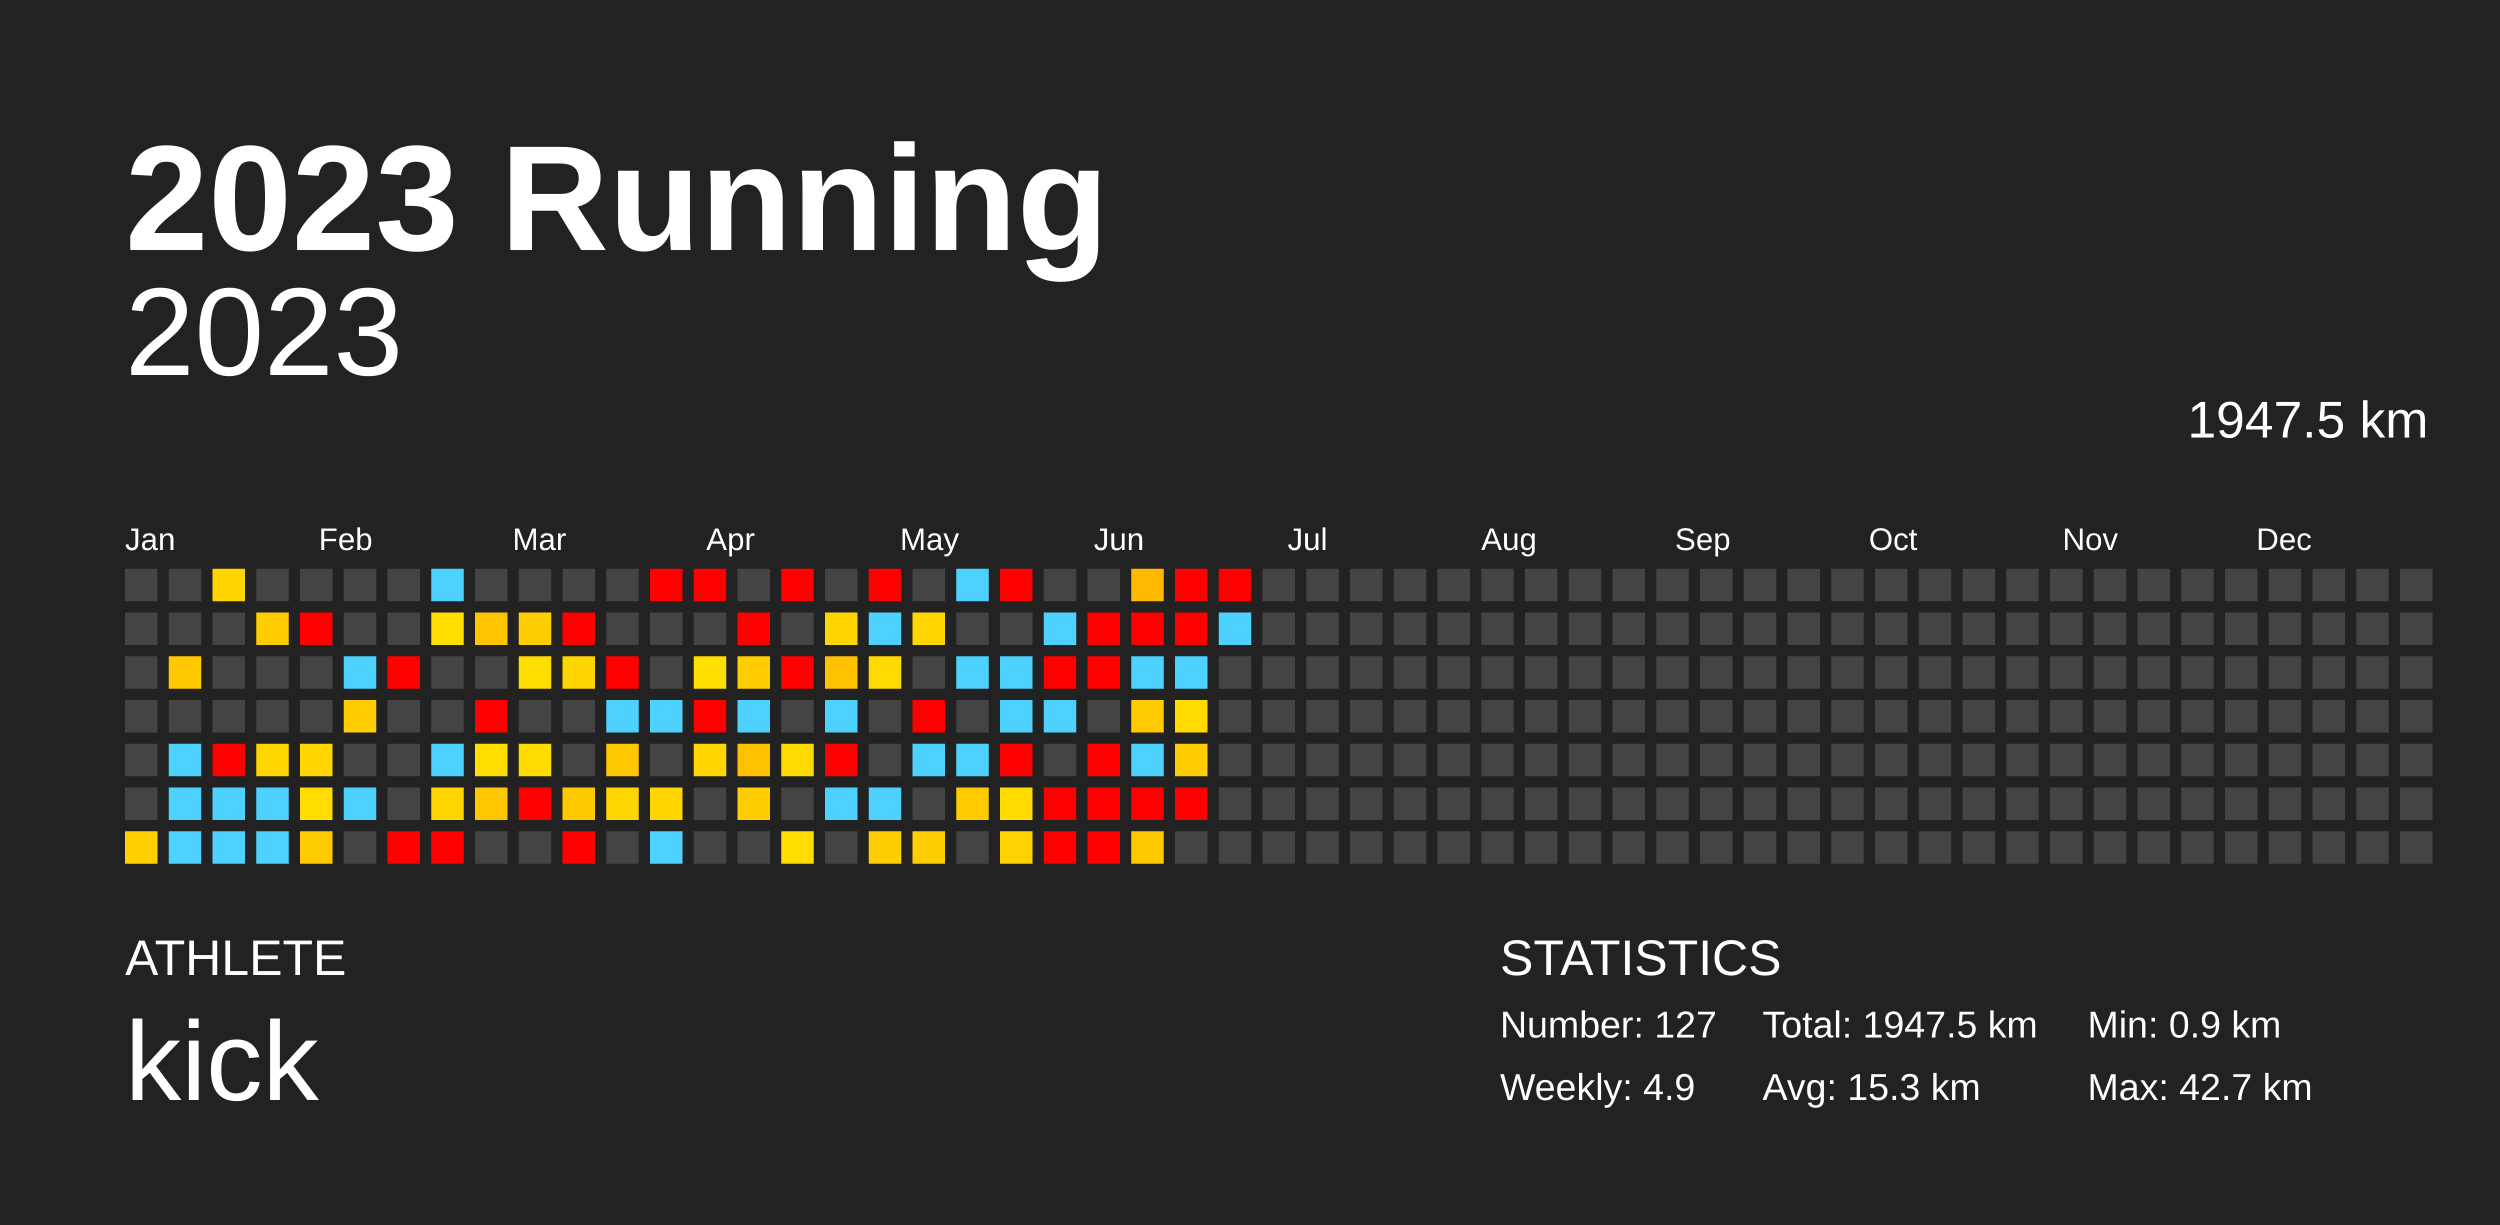
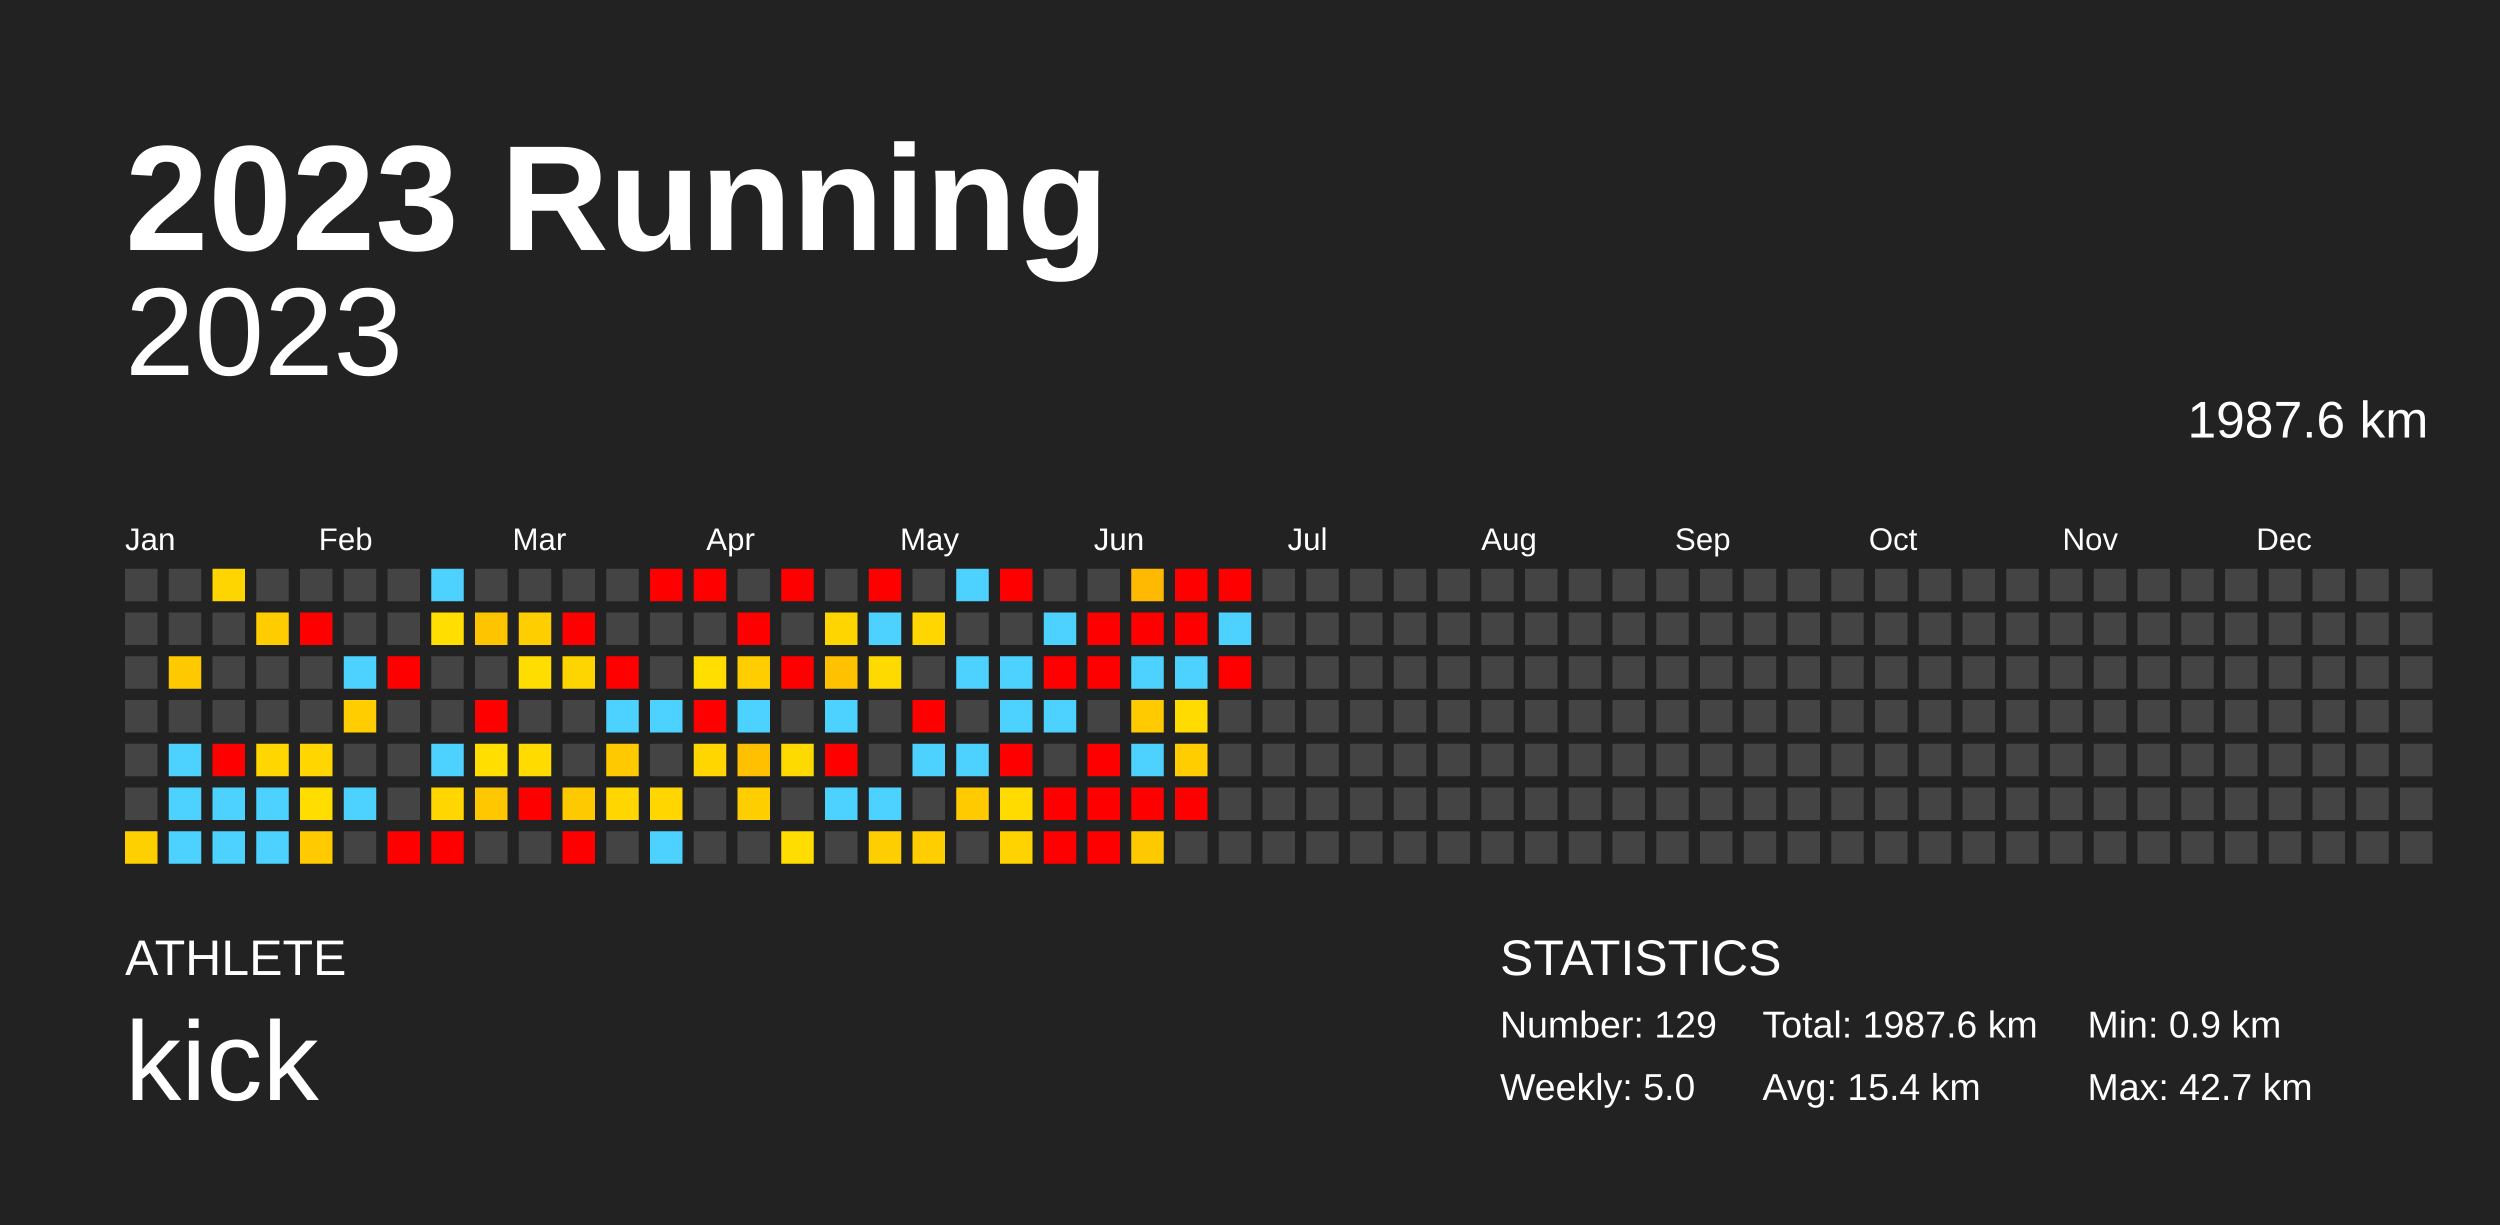
<svg xmlns="http://www.w3.org/2000/svg" baseProfile="full" height="98mm" version="1.1" viewBox="0,0,200,98" width="200mm">
  <defs />
  <rect fill="#222222" height="98" width="200" x="0" y="0" />
  <text fill="#FFFFFF" style="font-size:12px; font-family:Arial; font-weight:bold;" x="10" y="20">2023 Running</text>
  <text fill="#FFFFFF" style="font-size:4px; font-family:Arial" x="10" y="78">ATHLETE</text>
  <text fill="#FFFFFF" style="font-size:9px; font-family:Arial" x="10" y="88">kick</text>
  <text fill="#FFFFFF" style="font-size:4px; font-family:Arial" x="120" y="78">STATISTICS</text>
-   <text fill="#FFFFFF" style="font-size:3px; font-family:Arial" x="120" y="83">Number: 127</text>
-   <text fill="#FFFFFF" style="font-size:3px; font-family:Arial" x="120" y="88">Weekly: 4.9</text>
-   <text fill="#FFFFFF" style="font-size:3px; font-family:Arial" x="141" y="83">Total: 1947.5 km</text>
-   <text fill="#FFFFFF" style="font-size:3px; font-family:Arial" x="141" y="88">Avg: 15.3 km</text>
+   <text fill="#FFFFFF" style="font-size:3px; font-family:Arial" x="120" y="83">Number: 129</text>
+   <text fill="#FFFFFF" style="font-size:3px; font-family:Arial" x="120" y="88">Weekly: 5.0</text>
+   <text fill="#FFFFFF" style="font-size:3px; font-family:Arial" x="141" y="83">Total: 1987.6 km</text>
+   <text fill="#FFFFFF" style="font-size:3px; font-family:Arial" x="141" y="88">Avg: 15.4 km</text>
  <text fill="#FFFFFF" style="font-size:3px; font-family:Arial" x="167" y="83">Min: 0.9 km</text>
  <text fill="#FFFFFF" style="font-size:3px; font-family:Arial" x="167" y="88">Max: 42.7 km</text>
  <text alignment-baseline="hanging" fill="#FFFFFF" style="font-size:10.0px; font-family:Arial;" x="10" y="30">2023</text>
-   <text alignment-baseline="hanging" fill="#FFFFFF" style="font-size:4.125px; font-family:Arial;" x="175" y="35">1947.5 km</text>
+   <text alignment-baseline="hanging" fill="#FFFFFF" style="font-size:4.125px; font-family:Arial;" x="175" y="35">1987.6 km</text>
  <text fill="#FFFFFF" style="font-size:2.5px; font-family:Arial" x="10.0" y="44">Jan</text>
  <text fill="#FFFFFF" style="font-size:2.5px; font-family:Arial" x="25.5" y="44">Feb</text>
  <text fill="#FFFFFF" style="font-size:2.5px; font-family:Arial" x="41.0" y="44">Mar</text>
  <text fill="#FFFFFF" style="font-size:2.5px; font-family:Arial" x="56.5" y="44">Apr</text>
  <text fill="#FFFFFF" style="font-size:2.5px; font-family:Arial" x="72.0" y="44">May</text>
  <text fill="#FFFFFF" style="font-size:2.5px; font-family:Arial" x="87.5" y="44">Jun</text>
  <text fill="#FFFFFF" style="font-size:2.5px; font-family:Arial" x="103.0" y="44">Jul</text>
  <text fill="#FFFFFF" style="font-size:2.5px; font-family:Arial" x="118.5" y="44">Aug</text>
  <text fill="#FFFFFF" style="font-size:2.5px; font-family:Arial" x="134.0" y="44">Sep</text>
  <text fill="#FFFFFF" style="font-size:2.5px; font-family:Arial" x="149.5" y="44">Oct</text>
  <text fill="#FFFFFF" style="font-size:2.5px; font-family:Arial" x="165.0" y="44">Nov</text>
  <text fill="#FFFFFF" style="font-size:2.5px; font-family:Arial" x="180.5" y="44">Dec</text>
  <rect fill="#444444" height="2.6" width="2.6" x="10.0" y="45.5" />
  <rect fill="#444444" height="2.6" width="2.6" x="10.0" y="49.0" />
  <rect fill="#444444" height="2.6" width="2.6" x="10.0" y="52.5" />
  <rect fill="#444444" height="2.6" width="2.6" x="10.0" y="56.0" />
  <rect fill="#444444" height="2.6" width="2.6" x="10.0" y="59.5" />
  <rect fill="#444444" height="2.6" width="2.6" x="10.0" y="63.0" />
  <rect fill="#ffd000" height="2.6" width="2.6" x="10.0" y="66.5" />
  <rect fill="#444444" height="2.6" width="2.6" x="13.5" y="45.5" />
  <rect fill="#444444" height="2.6" width="2.6" x="13.5" y="49.0" />
  <rect fill="#ffc900" height="2.6" width="2.6" x="13.5" y="52.5" />
  <rect fill="#444444" height="2.6" width="2.6" x="13.5" y="56.0" />
  <rect fill="#4dd2ff" height="2.6" width="2.6" x="13.5" y="59.5" />
  <rect fill="#4dd2ff" height="2.6" width="2.6" x="13.5" y="63.0" />
  <rect fill="#4dd2ff" height="2.6" width="2.6" x="13.5" y="66.5" />
  <rect fill="#ffd500" height="2.6" width="2.6" x="17.0" y="45.5" />
  <rect fill="#444444" height="2.6" width="2.6" x="17.0" y="49.0" />
  <rect fill="#444444" height="2.6" width="2.6" x="17.0" y="52.5" />
  <rect fill="#444444" height="2.6" width="2.6" x="17.0" y="56.0" />
  <rect fill="red" height="2.6" width="2.6" x="17.0" y="59.5" />
  <rect fill="#4dd2ff" height="2.6" width="2.6" x="17.0" y="63.0" />
  <rect fill="#4dd2ff" height="2.6" width="2.6" x="17.0" y="66.5" />
  <rect fill="#444444" height="2.6" width="2.6" x="20.5" y="45.5" />
  <rect fill="#ffcc00" height="2.6" width="2.6" x="20.5" y="49.0" />
  <rect fill="#444444" height="2.6" width="2.6" x="20.5" y="52.5" />
  <rect fill="#444444" height="2.6" width="2.6" x="20.5" y="56.0" />
  <rect fill="#ffd600" height="2.6" width="2.6" x="20.5" y="59.5" />
  <rect fill="#4dd2ff" height="2.6" width="2.6" x="20.5" y="63.0" />
  <rect fill="#4dd2ff" height="2.6" width="2.6" x="20.5" y="66.5" />
  <rect fill="#444444" height="2.6" width="2.6" x="24.0" y="45.5" />
  <rect fill="red" height="2.6" width="2.6" x="24.0" y="49.0" />
  <rect fill="#444444" height="2.6" width="2.6" x="24.0" y="52.5" />
  <rect fill="#444444" height="2.6" width="2.6" x="24.0" y="56.0" />
  <rect fill="#ffd600" height="2.6" width="2.6" x="24.0" y="59.5" />
  <rect fill="#ffdd00" height="2.6" width="2.6" x="24.0" y="63.0" />
  <rect fill="#ffca00" height="2.6" width="2.6" x="24.0" y="66.5" />
  <rect fill="#444444" height="2.6" width="2.6" x="27.5" y="45.5" />
  <rect fill="#444444" height="2.6" width="2.6" x="27.5" y="49.0" />
  <rect fill="#4dd2ff" height="2.6" width="2.6" x="27.5" y="52.5" />
  <rect fill="#ffcd00" height="2.6" width="2.6" x="27.5" y="56.0" />
  <rect fill="#444444" height="2.6" width="2.6" x="27.5" y="59.5" />
  <rect fill="#4dd2ff" height="2.6" width="2.6" x="27.5" y="63.0" />
  <rect fill="#444444" height="2.6" width="2.6" x="27.5" y="66.5" />
  <rect fill="#444444" height="2.6" width="2.6" x="31.0" y="45.5" />
  <rect fill="#444444" height="2.6" width="2.6" x="31.0" y="49.0" />
  <rect fill="red" height="2.6" width="2.6" x="31.0" y="52.5" />
  <rect fill="#444444" height="2.6" width="2.6" x="31.0" y="56.0" />
  <rect fill="#444444" height="2.6" width="2.6" x="31.0" y="59.5" />
  <rect fill="#444444" height="2.6" width="2.6" x="31.0" y="63.0" />
  <rect fill="red" height="2.6" width="2.6" x="31.0" y="66.5" />
  <rect fill="#4dd2ff" height="2.6" width="2.6" x="34.5" y="45.5" />
  <rect fill="#ffde00" height="2.6" width="2.6" x="34.5" y="49.0" />
  <rect fill="#444444" height="2.6" width="2.6" x="34.5" y="52.5" />
  <rect fill="#444444" height="2.6" width="2.6" x="34.5" y="56.0" />
  <rect fill="#4dd2ff" height="2.6" width="2.6" x="34.5" y="59.5" />
  <rect fill="#ffd600" height="2.6" width="2.6" x="34.5" y="63.0" />
  <rect fill="red" height="2.6" width="2.6" x="34.5" y="66.5" />
  <rect fill="#444444" height="2.6" width="2.6" x="38.0" y="45.5" />
  <rect fill="#ffc400" height="2.6" width="2.6" x="38.0" y="49.0" />
  <rect fill="#444444" height="2.6" width="2.6" x="38.0" y="52.5" />
  <rect fill="red" height="2.6" width="2.6" x="38.0" y="56.0" />
  <rect fill="#ffde00" height="2.6" width="2.6" x="38.0" y="59.5" />
  <rect fill="#ffc700" height="2.6" width="2.6" x="38.0" y="63.0" />
  <rect fill="#444444" height="2.6" width="2.6" x="38.0" y="66.5" />
  <rect fill="#444444" height="2.6" width="2.6" x="41.5" y="45.5" />
  <rect fill="#ffce00" height="2.6" width="2.6" x="41.5" y="49.0" />
  <rect fill="#ffdd00" height="2.6" width="2.6" x="41.5" y="52.5" />
  <rect fill="#444444" height="2.6" width="2.6" x="41.5" y="56.0" />
  <rect fill="#ffdb00" height="2.6" width="2.6" x="41.5" y="59.5" />
  <rect fill="red" height="2.6" width="2.6" x="41.5" y="63.0" />
  <rect fill="#444444" height="2.6" width="2.6" x="41.5" y="66.5" />
  <rect fill="#444444" height="2.6" width="2.6" x="45.0" y="45.5" />
  <rect fill="red" height="2.6" width="2.6" x="45.0" y="49.0" />
  <rect fill="#ffd500" height="2.6" width="2.6" x="45.0" y="52.5" />
  <rect fill="#444444" height="2.6" width="2.6" x="45.0" y="56.0" />
  <rect fill="#444444" height="2.6" width="2.6" x="45.0" y="59.5" />
  <rect fill="#ffc900" height="2.6" width="2.6" x="45.0" y="63.0" />
  <rect fill="red" height="2.6" width="2.6" x="45.0" y="66.5" />
  <rect fill="#444444" height="2.6" width="2.6" x="48.5" y="45.5" />
  <rect fill="#444444" height="2.6" width="2.6" x="48.5" y="49.0" />
  <rect fill="red" height="2.6" width="2.6" x="48.5" y="52.5" />
  <rect fill="#4dd2ff" height="2.6" width="2.6" x="48.5" y="56.0" />
  <rect fill="#ffc900" height="2.6" width="2.6" x="48.5" y="59.5" />
  <rect fill="#ffd600" height="2.6" width="2.6" x="48.5" y="63.0" />
  <rect fill="#444444" height="2.6" width="2.6" x="48.5" y="66.5" />
  <rect fill="red" height="2.6" width="2.6" x="52.0" y="45.5" />
  <rect fill="#444444" height="2.6" width="2.6" x="52.0" y="49.0" />
  <rect fill="#444444" height="2.6" width="2.6" x="52.0" y="52.5" />
  <rect fill="#4dd2ff" height="2.6" width="2.6" x="52.0" y="56.0" />
  <rect fill="#444444" height="2.6" width="2.6" x="52.0" y="59.5" />
  <rect fill="#ffd600" height="2.6" width="2.6" x="52.0" y="63.0" />
  <rect fill="#4dd2ff" height="2.6" width="2.6" x="52.0" y="66.5" />
  <rect fill="red" height="2.6" width="2.6" x="55.5" y="45.5" />
  <rect fill="#444444" height="2.6" width="2.6" x="55.5" y="49.0" />
  <rect fill="#ffde00" height="2.6" width="2.6" x="55.5" y="52.5" />
  <rect fill="red" height="2.6" width="2.6" x="55.5" y="56.0" />
  <rect fill="#ffd600" height="2.6" width="2.6" x="55.5" y="59.5" />
  <rect fill="#444444" height="2.6" width="2.6" x="55.5" y="63.0" />
  <rect fill="#444444" height="2.6" width="2.6" x="55.5" y="66.5" />
  <rect fill="#444444" height="2.6" width="2.6" x="59.0" y="45.5" />
  <rect fill="red" height="2.6" width="2.6" x="59.0" y="49.0" />
  <rect fill="#ffcd00" height="2.6" width="2.6" x="59.0" y="52.5" />
  <rect fill="#4dd2ff" height="2.6" width="2.6" x="59.0" y="56.0" />
  <rect fill="#ffc000" height="2.6" width="2.6" x="59.0" y="59.5" />
  <rect fill="#ffce00" height="2.6" width="2.6" x="59.0" y="63.0" />
  <rect fill="#444444" height="2.6" width="2.6" x="59.0" y="66.5" />
  <rect fill="red" height="2.6" width="2.6" x="62.5" y="45.5" />
  <rect fill="#444444" height="2.6" width="2.6" x="62.5" y="49.0" />
  <rect fill="red" height="2.6" width="2.6" x="62.5" y="52.5" />
  <rect fill="#444444" height="2.6" width="2.6" x="62.5" y="56.0" />
  <rect fill="#ffda00" height="2.6" width="2.6" x="62.5" y="59.5" />
  <rect fill="#444444" height="2.6" width="2.6" x="62.5" y="63.0" />
  <rect fill="#ffdd00" height="2.6" width="2.6" x="62.5" y="66.5" />
  <rect fill="#444444" height="2.6" width="2.6" x="66.0" y="45.5" />
  <rect fill="#ffd500" height="2.6" width="2.6" x="66.0" y="49.0" />
  <rect fill="#ffc100" height="2.6" width="2.6" x="66.0" y="52.5" />
  <rect fill="#4dd2ff" height="2.6" width="2.6" x="66.0" y="56.0" />
  <rect fill="red" height="2.6" width="2.6" x="66.0" y="59.5" />
  <rect fill="#4dd2ff" height="2.6" width="2.6" x="66.0" y="63.0" />
  <rect fill="#444444" height="2.6" width="2.6" x="66.0" y="66.5" />
  <rect fill="red" height="2.6" width="2.6" x="69.5" y="45.5" />
  <rect fill="#4dd2ff" height="2.6" width="2.6" x="69.5" y="49.0" />
  <rect fill="#ffda00" height="2.6" width="2.6" x="69.5" y="52.5" />
  <rect fill="#444444" height="2.6" width="2.6" x="69.5" y="56.0" />
  <rect fill="#444444" height="2.6" width="2.6" x="69.5" y="59.5" />
  <rect fill="#4dd2ff" height="2.6" width="2.6" x="69.5" y="63.0" />
  <rect fill="#ffce00" height="2.6" width="2.6" x="69.5" y="66.5" />
  <rect fill="#444444" height="2.6" width="2.6" x="73.0" y="45.5" />
  <rect fill="#ffd600" height="2.6" width="2.6" x="73.0" y="49.0" />
  <rect fill="#444444" height="2.6" width="2.6" x="73.0" y="52.5" />
  <rect fill="red" height="2.6" width="2.6" x="73.0" y="56.0" />
  <rect fill="#4dd2ff" height="2.6" width="2.6" x="73.0" y="59.5" />
  <rect fill="#444444" height="2.6" width="2.6" x="73.0" y="63.0" />
  <rect fill="#ffce00" height="2.6" width="2.6" x="73.0" y="66.5" />
  <rect fill="#4dd2ff" height="2.6" width="2.6" x="76.5" y="45.5" />
  <rect fill="#444444" height="2.6" width="2.6" x="76.5" y="49.0" />
  <rect fill="#4dd2ff" height="2.6" width="2.6" x="76.5" y="52.5" />
  <rect fill="#444444" height="2.6" width="2.6" x="76.5" y="56.0" />
  <rect fill="#4dd2ff" height="2.6" width="2.6" x="76.5" y="59.5" />
  <rect fill="#ffca00" height="2.6" width="2.6" x="76.5" y="63.0" />
  <rect fill="#444444" height="2.6" width="2.6" x="76.5" y="66.5" />
  <rect fill="red" height="2.6" width="2.6" x="80.0" y="45.5" />
  <rect fill="#444444" height="2.6" width="2.6" x="80.0" y="49.0" />
  <rect fill="#4dd2ff" height="2.6" width="2.6" x="80.0" y="52.5" />
  <rect fill="#4dd2ff" height="2.6" width="2.6" x="80.0" y="56.0" />
  <rect fill="red" height="2.6" width="2.6" x="80.0" y="59.5" />
  <rect fill="#ffdb00" height="2.6" width="2.6" x="80.0" y="63.0" />
  <rect fill="#ffd300" height="2.6" width="2.6" x="80.0" y="66.5" />
  <rect fill="#444444" height="2.6" width="2.6" x="83.5" y="45.5" />
  <rect fill="#4dd2ff" height="2.6" width="2.6" x="83.5" y="49.0" />
  <rect fill="red" height="2.6" width="2.6" x="83.5" y="52.5" />
  <rect fill="#4dd2ff" height="2.6" width="2.6" x="83.5" y="56.0" />
  <rect fill="#444444" height="2.6" width="2.6" x="83.5" y="59.5" />
  <rect fill="red" height="2.6" width="2.6" x="83.5" y="63.0" />
  <rect fill="red" height="2.6" width="2.6" x="83.5" y="66.5" />
  <rect fill="#444444" height="2.6" width="2.6" x="87.0" y="45.5" />
  <rect fill="red" height="2.6" width="2.6" x="87.0" y="49.0" />
  <rect fill="red" height="2.6" width="2.6" x="87.0" y="52.5" />
  <rect fill="#444444" height="2.6" width="2.6" x="87.0" y="56.0" />
  <rect fill="red" height="2.6" width="2.6" x="87.0" y="59.5" />
  <rect fill="red" height="2.6" width="2.6" x="87.0" y="63.0" />
  <rect fill="red" height="2.6" width="2.6" x="87.0" y="66.5" />
  <rect fill="#ffb900" height="2.6" width="2.6" x="90.5" y="45.5" />
  <rect fill="red" height="2.6" width="2.6" x="90.5" y="49.0" />
  <rect fill="#4dd2ff" height="2.6" width="2.6" x="90.5" y="52.5" />
  <rect fill="#ffca00" height="2.6" width="2.6" x="90.5" y="56.0" />
  <rect fill="#4dd2ff" height="2.6" width="2.6" x="90.5" y="59.5" />
  <rect fill="red" height="2.6" width="2.6" x="90.5" y="63.0" />
  <rect fill="#ffc900" height="2.6" width="2.6" x="90.5" y="66.5" />
  <rect fill="red" height="2.6" width="2.6" x="94.0" y="45.5" />
  <rect fill="red" height="2.6" width="2.6" x="94.0" y="49.0" />
  <rect fill="#4dd2ff" height="2.6" width="2.6" x="94.0" y="52.5" />
  <rect fill="#ffdb00" height="2.6" width="2.6" x="94.0" y="56.0" />
  <rect fill="#ffcd00" height="2.6" width="2.6" x="94.0" y="59.5" />
  <rect fill="red" height="2.6" width="2.6" x="94.0" y="63.0" />
  <rect fill="#444444" height="2.6" width="2.6" x="94.0" y="66.5" />
  <rect fill="red" height="2.6" width="2.6" x="97.5" y="45.5" />
  <rect fill="#4dd2ff" height="2.6" width="2.6" x="97.5" y="49.0" />
-   <rect fill="#444444" height="2.6" width="2.6" x="97.5" y="52.5" />
+   <rect fill="red" height="2.6" width="2.6" x="97.5" y="52.5" />
  <rect fill="#444444" height="2.6" width="2.6" x="97.5" y="56.0" />
  <rect fill="#444444" height="2.6" width="2.6" x="97.5" y="59.5" />
  <rect fill="#444444" height="2.6" width="2.6" x="97.5" y="63.0" />
  <rect fill="#444444" height="2.6" width="2.6" x="97.5" y="66.5" />
  <rect fill="#444444" height="2.6" width="2.6" x="101.0" y="45.5" />
  <rect fill="#444444" height="2.6" width="2.6" x="101.0" y="49.0" />
  <rect fill="#444444" height="2.6" width="2.6" x="101.0" y="52.5" />
  <rect fill="#444444" height="2.6" width="2.6" x="101.0" y="56.0" />
  <rect fill="#444444" height="2.6" width="2.6" x="101.0" y="59.5" />
  <rect fill="#444444" height="2.6" width="2.6" x="101.0" y="63.0" />
  <rect fill="#444444" height="2.6" width="2.6" x="101.0" y="66.5" />
  <rect fill="#444444" height="2.6" width="2.6" x="104.5" y="45.5" />
  <rect fill="#444444" height="2.6" width="2.6" x="104.5" y="49.0" />
  <rect fill="#444444" height="2.6" width="2.6" x="104.5" y="52.5" />
  <rect fill="#444444" height="2.6" width="2.6" x="104.5" y="56.0" />
  <rect fill="#444444" height="2.6" width="2.6" x="104.5" y="59.5" />
  <rect fill="#444444" height="2.6" width="2.6" x="104.5" y="63.0" />
  <rect fill="#444444" height="2.6" width="2.6" x="104.5" y="66.5" />
  <rect fill="#444444" height="2.6" width="2.6" x="108.0" y="45.5" />
  <rect fill="#444444" height="2.6" width="2.6" x="108.0" y="49.0" />
  <rect fill="#444444" height="2.6" width="2.6" x="108.0" y="52.5" />
  <rect fill="#444444" height="2.6" width="2.6" x="108.0" y="56.0" />
  <rect fill="#444444" height="2.6" width="2.6" x="108.0" y="59.5" />
  <rect fill="#444444" height="2.6" width="2.6" x="108.0" y="63.0" />
  <rect fill="#444444" height="2.6" width="2.6" x="108.0" y="66.5" />
  <rect fill="#444444" height="2.6" width="2.6" x="111.5" y="45.5" />
  <rect fill="#444444" height="2.6" width="2.6" x="111.5" y="49.0" />
  <rect fill="#444444" height="2.6" width="2.6" x="111.5" y="52.5" />
  <rect fill="#444444" height="2.6" width="2.6" x="111.5" y="56.0" />
  <rect fill="#444444" height="2.6" width="2.6" x="111.5" y="59.5" />
  <rect fill="#444444" height="2.6" width="2.6" x="111.5" y="63.0" />
  <rect fill="#444444" height="2.6" width="2.6" x="111.5" y="66.5" />
  <rect fill="#444444" height="2.6" width="2.6" x="115.0" y="45.5" />
  <rect fill="#444444" height="2.6" width="2.6" x="115.0" y="49.0" />
  <rect fill="#444444" height="2.6" width="2.6" x="115.0" y="52.5" />
  <rect fill="#444444" height="2.6" width="2.6" x="115.0" y="56.0" />
  <rect fill="#444444" height="2.6" width="2.6" x="115.0" y="59.5" />
  <rect fill="#444444" height="2.6" width="2.6" x="115.0" y="63.0" />
  <rect fill="#444444" height="2.6" width="2.6" x="115.0" y="66.5" />
  <rect fill="#444444" height="2.6" width="2.6" x="118.5" y="45.5" />
  <rect fill="#444444" height="2.6" width="2.6" x="118.5" y="49.0" />
  <rect fill="#444444" height="2.6" width="2.6" x="118.5" y="52.5" />
  <rect fill="#444444" height="2.6" width="2.6" x="118.5" y="56.0" />
  <rect fill="#444444" height="2.6" width="2.6" x="118.5" y="59.5" />
  <rect fill="#444444" height="2.6" width="2.6" x="118.5" y="63.0" />
  <rect fill="#444444" height="2.6" width="2.6" x="118.5" y="66.5" />
  <rect fill="#444444" height="2.6" width="2.6" x="122.0" y="45.5" />
  <rect fill="#444444" height="2.6" width="2.6" x="122.0" y="49.0" />
  <rect fill="#444444" height="2.6" width="2.6" x="122.0" y="52.5" />
  <rect fill="#444444" height="2.6" width="2.6" x="122.0" y="56.0" />
  <rect fill="#444444" height="2.6" width="2.6" x="122.0" y="59.5" />
  <rect fill="#444444" height="2.6" width="2.6" x="122.0" y="63.0" />
  <rect fill="#444444" height="2.6" width="2.6" x="122.0" y="66.5" />
  <rect fill="#444444" height="2.6" width="2.6" x="125.5" y="45.5" />
  <rect fill="#444444" height="2.6" width="2.6" x="125.5" y="49.0" />
  <rect fill="#444444" height="2.6" width="2.6" x="125.5" y="52.5" />
  <rect fill="#444444" height="2.6" width="2.6" x="125.5" y="56.0" />
  <rect fill="#444444" height="2.6" width="2.6" x="125.5" y="59.5" />
  <rect fill="#444444" height="2.6" width="2.6" x="125.5" y="63.0" />
  <rect fill="#444444" height="2.6" width="2.6" x="125.5" y="66.5" />
  <rect fill="#444444" height="2.6" width="2.6" x="129.0" y="45.5" />
  <rect fill="#444444" height="2.6" width="2.6" x="129.0" y="49.0" />
  <rect fill="#444444" height="2.6" width="2.6" x="129.0" y="52.5" />
  <rect fill="#444444" height="2.6" width="2.6" x="129.0" y="56.0" />
  <rect fill="#444444" height="2.6" width="2.6" x="129.0" y="59.5" />
  <rect fill="#444444" height="2.6" width="2.6" x="129.0" y="63.0" />
  <rect fill="#444444" height="2.6" width="2.6" x="129.0" y="66.5" />
  <rect fill="#444444" height="2.6" width="2.6" x="132.5" y="45.5" />
  <rect fill="#444444" height="2.6" width="2.6" x="132.5" y="49.0" />
  <rect fill="#444444" height="2.6" width="2.6" x="132.5" y="52.5" />
  <rect fill="#444444" height="2.6" width="2.6" x="132.5" y="56.0" />
  <rect fill="#444444" height="2.6" width="2.6" x="132.5" y="59.5" />
  <rect fill="#444444" height="2.6" width="2.6" x="132.5" y="63.0" />
  <rect fill="#444444" height="2.6" width="2.6" x="132.5" y="66.5" />
  <rect fill="#444444" height="2.6" width="2.6" x="136.0" y="45.5" />
  <rect fill="#444444" height="2.6" width="2.6" x="136.0" y="49.0" />
  <rect fill="#444444" height="2.6" width="2.6" x="136.0" y="52.5" />
  <rect fill="#444444" height="2.6" width="2.6" x="136.0" y="56.0" />
  <rect fill="#444444" height="2.6" width="2.6" x="136.0" y="59.5" />
  <rect fill="#444444" height="2.6" width="2.6" x="136.0" y="63.0" />
  <rect fill="#444444" height="2.6" width="2.6" x="136.0" y="66.5" />
  <rect fill="#444444" height="2.6" width="2.6" x="139.5" y="45.5" />
  <rect fill="#444444" height="2.6" width="2.6" x="139.5" y="49.0" />
  <rect fill="#444444" height="2.6" width="2.6" x="139.5" y="52.5" />
  <rect fill="#444444" height="2.6" width="2.6" x="139.5" y="56.0" />
  <rect fill="#444444" height="2.6" width="2.6" x="139.5" y="59.5" />
  <rect fill="#444444" height="2.6" width="2.6" x="139.5" y="63.0" />
  <rect fill="#444444" height="2.6" width="2.6" x="139.5" y="66.5" />
  <rect fill="#444444" height="2.6" width="2.6" x="143.0" y="45.5" />
  <rect fill="#444444" height="2.6" width="2.6" x="143.0" y="49.0" />
  <rect fill="#444444" height="2.6" width="2.6" x="143.0" y="52.5" />
  <rect fill="#444444" height="2.6" width="2.6" x="143.0" y="56.0" />
  <rect fill="#444444" height="2.6" width="2.6" x="143.0" y="59.5" />
  <rect fill="#444444" height="2.6" width="2.6" x="143.0" y="63.0" />
  <rect fill="#444444" height="2.6" width="2.6" x="143.0" y="66.5" />
  <rect fill="#444444" height="2.6" width="2.6" x="146.5" y="45.5" />
  <rect fill="#444444" height="2.6" width="2.6" x="146.5" y="49.0" />
  <rect fill="#444444" height="2.6" width="2.6" x="146.5" y="52.5" />
  <rect fill="#444444" height="2.6" width="2.6" x="146.5" y="56.0" />
  <rect fill="#444444" height="2.6" width="2.6" x="146.5" y="59.5" />
  <rect fill="#444444" height="2.6" width="2.6" x="146.5" y="63.0" />
  <rect fill="#444444" height="2.6" width="2.6" x="146.5" y="66.5" />
  <rect fill="#444444" height="2.6" width="2.6" x="150.0" y="45.5" />
  <rect fill="#444444" height="2.6" width="2.6" x="150.0" y="49.0" />
  <rect fill="#444444" height="2.6" width="2.6" x="150.0" y="52.5" />
  <rect fill="#444444" height="2.6" width="2.6" x="150.0" y="56.0" />
  <rect fill="#444444" height="2.6" width="2.6" x="150.0" y="59.5" />
  <rect fill="#444444" height="2.6" width="2.6" x="150.0" y="63.0" />
  <rect fill="#444444" height="2.6" width="2.6" x="150.0" y="66.5" />
  <rect fill="#444444" height="2.6" width="2.6" x="153.5" y="45.5" />
  <rect fill="#444444" height="2.6" width="2.6" x="153.5" y="49.0" />
  <rect fill="#444444" height="2.6" width="2.6" x="153.5" y="52.5" />
  <rect fill="#444444" height="2.6" width="2.6" x="153.5" y="56.0" />
  <rect fill="#444444" height="2.6" width="2.6" x="153.5" y="59.5" />
  <rect fill="#444444" height="2.6" width="2.6" x="153.5" y="63.0" />
  <rect fill="#444444" height="2.6" width="2.6" x="153.5" y="66.5" />
  <rect fill="#444444" height="2.6" width="2.6" x="157.0" y="45.5" />
  <rect fill="#444444" height="2.6" width="2.6" x="157.0" y="49.0" />
  <rect fill="#444444" height="2.6" width="2.6" x="157.0" y="52.5" />
  <rect fill="#444444" height="2.6" width="2.6" x="157.0" y="56.0" />
  <rect fill="#444444" height="2.6" width="2.6" x="157.0" y="59.5" />
  <rect fill="#444444" height="2.6" width="2.6" x="157.0" y="63.0" />
  <rect fill="#444444" height="2.6" width="2.6" x="157.0" y="66.5" />
  <rect fill="#444444" height="2.6" width="2.6" x="160.5" y="45.5" />
  <rect fill="#444444" height="2.6" width="2.6" x="160.5" y="49.0" />
  <rect fill="#444444" height="2.6" width="2.6" x="160.5" y="52.5" />
  <rect fill="#444444" height="2.6" width="2.6" x="160.5" y="56.0" />
  <rect fill="#444444" height="2.6" width="2.6" x="160.5" y="59.5" />
  <rect fill="#444444" height="2.6" width="2.6" x="160.5" y="63.0" />
  <rect fill="#444444" height="2.6" width="2.6" x="160.5" y="66.5" />
  <rect fill="#444444" height="2.6" width="2.6" x="164.0" y="45.5" />
  <rect fill="#444444" height="2.6" width="2.6" x="164.0" y="49.0" />
  <rect fill="#444444" height="2.6" width="2.6" x="164.0" y="52.5" />
  <rect fill="#444444" height="2.6" width="2.6" x="164.0" y="56.0" />
  <rect fill="#444444" height="2.6" width="2.6" x="164.0" y="59.5" />
  <rect fill="#444444" height="2.6" width="2.6" x="164.0" y="63.0" />
  <rect fill="#444444" height="2.6" width="2.6" x="164.0" y="66.5" />
  <rect fill="#444444" height="2.6" width="2.6" x="167.5" y="45.5" />
  <rect fill="#444444" height="2.6" width="2.6" x="167.5" y="49.0" />
  <rect fill="#444444" height="2.6" width="2.6" x="167.5" y="52.5" />
  <rect fill="#444444" height="2.6" width="2.6" x="167.5" y="56.0" />
  <rect fill="#444444" height="2.6" width="2.6" x="167.5" y="59.5" />
  <rect fill="#444444" height="2.6" width="2.6" x="167.5" y="63.0" />
  <rect fill="#444444" height="2.6" width="2.6" x="167.5" y="66.5" />
  <rect fill="#444444" height="2.6" width="2.6" x="171.0" y="45.5" />
  <rect fill="#444444" height="2.6" width="2.6" x="171.0" y="49.0" />
  <rect fill="#444444" height="2.6" width="2.6" x="171.0" y="52.5" />
  <rect fill="#444444" height="2.6" width="2.6" x="171.0" y="56.0" />
  <rect fill="#444444" height="2.6" width="2.6" x="171.0" y="59.5" />
  <rect fill="#444444" height="2.6" width="2.6" x="171.0" y="63.0" />
  <rect fill="#444444" height="2.6" width="2.6" x="171.0" y="66.5" />
  <rect fill="#444444" height="2.6" width="2.6" x="174.5" y="45.5" />
  <rect fill="#444444" height="2.6" width="2.6" x="174.5" y="49.0" />
  <rect fill="#444444" height="2.6" width="2.6" x="174.5" y="52.5" />
  <rect fill="#444444" height="2.6" width="2.6" x="174.5" y="56.0" />
  <rect fill="#444444" height="2.6" width="2.6" x="174.5" y="59.5" />
  <rect fill="#444444" height="2.6" width="2.6" x="174.5" y="63.0" />
  <rect fill="#444444" height="2.6" width="2.6" x="174.5" y="66.5" />
  <rect fill="#444444" height="2.6" width="2.6" x="178.0" y="45.5" />
  <rect fill="#444444" height="2.6" width="2.6" x="178.0" y="49.0" />
  <rect fill="#444444" height="2.6" width="2.6" x="178.0" y="52.5" />
  <rect fill="#444444" height="2.6" width="2.6" x="178.0" y="56.0" />
  <rect fill="#444444" height="2.6" width="2.6" x="178.0" y="59.5" />
  <rect fill="#444444" height="2.6" width="2.6" x="178.0" y="63.0" />
  <rect fill="#444444" height="2.6" width="2.6" x="178.0" y="66.5" />
  <rect fill="#444444" height="2.6" width="2.6" x="181.5" y="45.5" />
  <rect fill="#444444" height="2.6" width="2.6" x="181.5" y="49.0" />
  <rect fill="#444444" height="2.6" width="2.6" x="181.5" y="52.5" />
  <rect fill="#444444" height="2.6" width="2.6" x="181.5" y="56.0" />
  <rect fill="#444444" height="2.6" width="2.6" x="181.5" y="59.5" />
  <rect fill="#444444" height="2.6" width="2.6" x="181.5" y="63.0" />
  <rect fill="#444444" height="2.6" width="2.6" x="181.5" y="66.5" />
  <rect fill="#444444" height="2.6" width="2.6" x="185.0" y="45.5" />
  <rect fill="#444444" height="2.6" width="2.6" x="185.0" y="49.0" />
  <rect fill="#444444" height="2.6" width="2.6" x="185.0" y="52.5" />
  <rect fill="#444444" height="2.6" width="2.6" x="185.0" y="56.0" />
  <rect fill="#444444" height="2.6" width="2.6" x="185.0" y="59.5" />
  <rect fill="#444444" height="2.6" width="2.6" x="185.0" y="63.0" />
  <rect fill="#444444" height="2.6" width="2.6" x="185.0" y="66.5" />
  <rect fill="#444444" height="2.6" width="2.6" x="188.5" y="45.5" />
  <rect fill="#444444" height="2.6" width="2.6" x="188.5" y="49.0" />
  <rect fill="#444444" height="2.6" width="2.6" x="188.5" y="52.5" />
  <rect fill="#444444" height="2.6" width="2.6" x="188.5" y="56.0" />
  <rect fill="#444444" height="2.6" width="2.6" x="188.5" y="59.5" />
  <rect fill="#444444" height="2.6" width="2.6" x="188.5" y="63.0" />
  <rect fill="#444444" height="2.6" width="2.6" x="188.5" y="66.5" />
  <rect fill="#444444" height="2.6" width="2.6" x="192.0" y="45.5" />
  <rect fill="#444444" height="2.6" width="2.6" x="192.0" y="49.0" />
  <rect fill="#444444" height="2.6" width="2.6" x="192.0" y="52.5" />
  <rect fill="#444444" height="2.6" width="2.6" x="192.0" y="56.0" />
  <rect fill="#444444" height="2.6" width="2.6" x="192.0" y="59.5" />
  <rect fill="#444444" height="2.6" width="2.6" x="192.0" y="63.0" />
  <rect fill="#444444" height="2.6" width="2.6" x="192.0" y="66.5" />
</svg>
